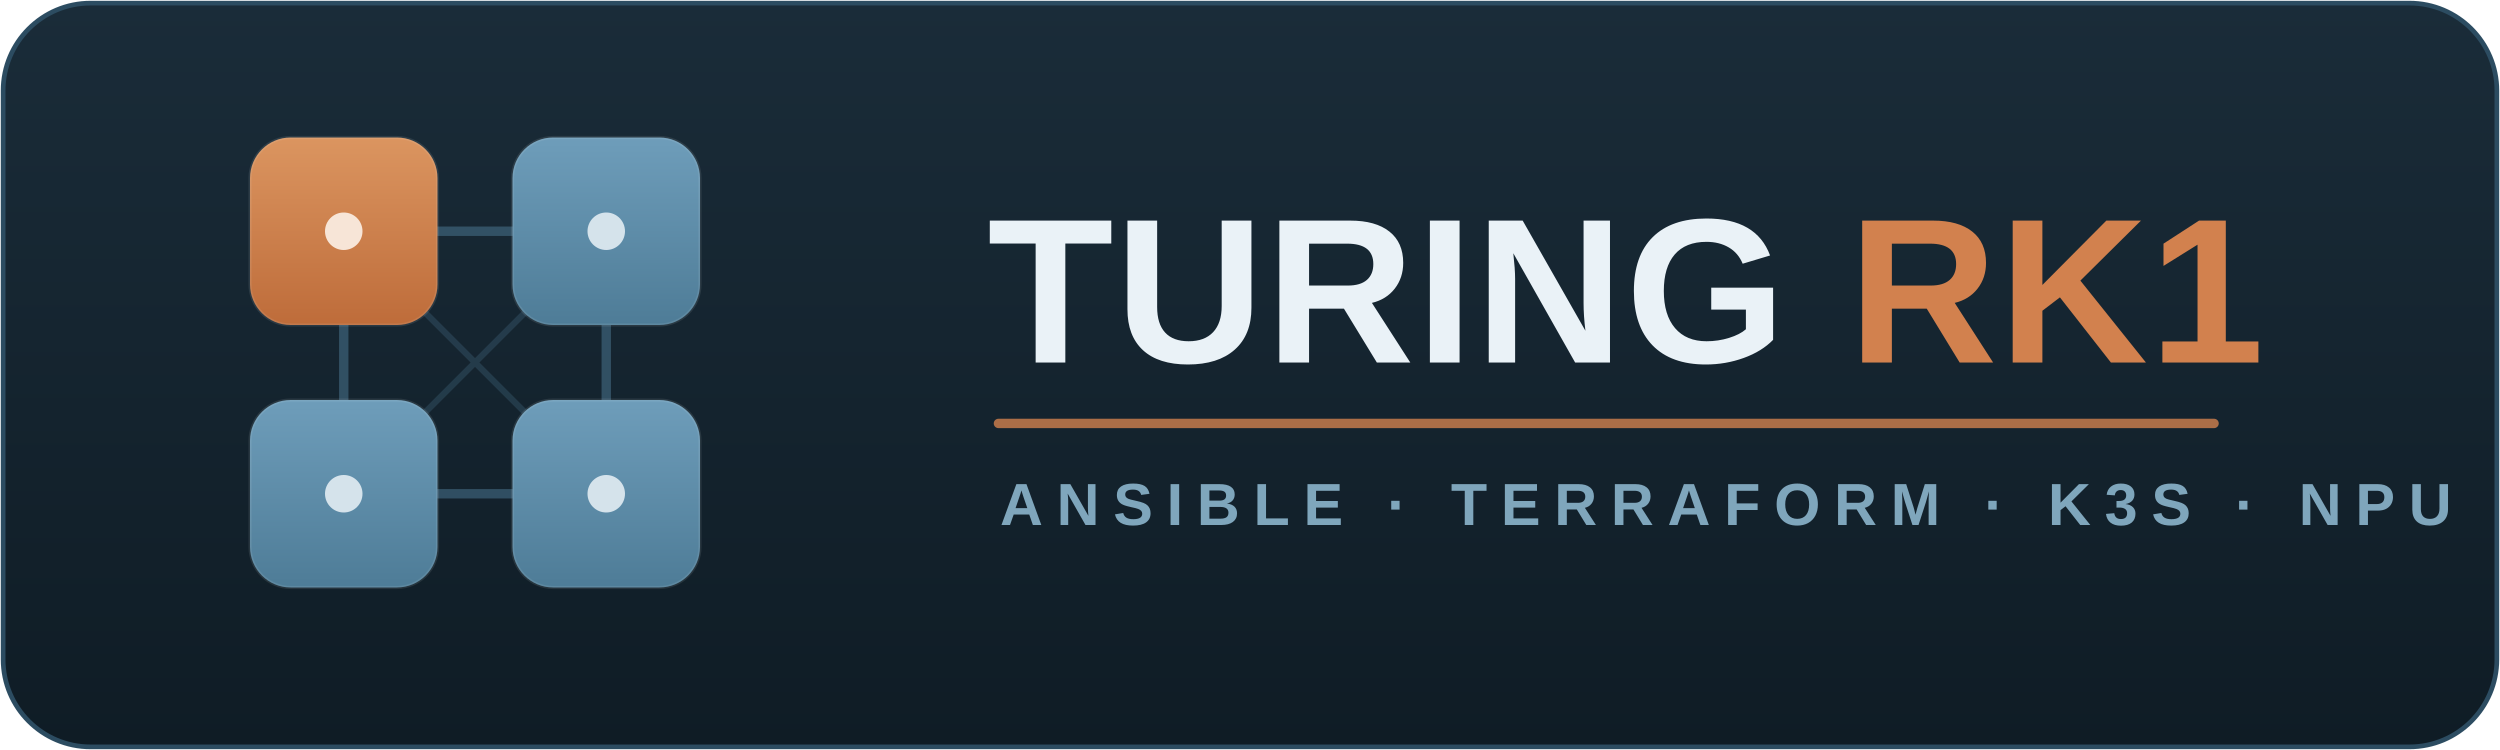
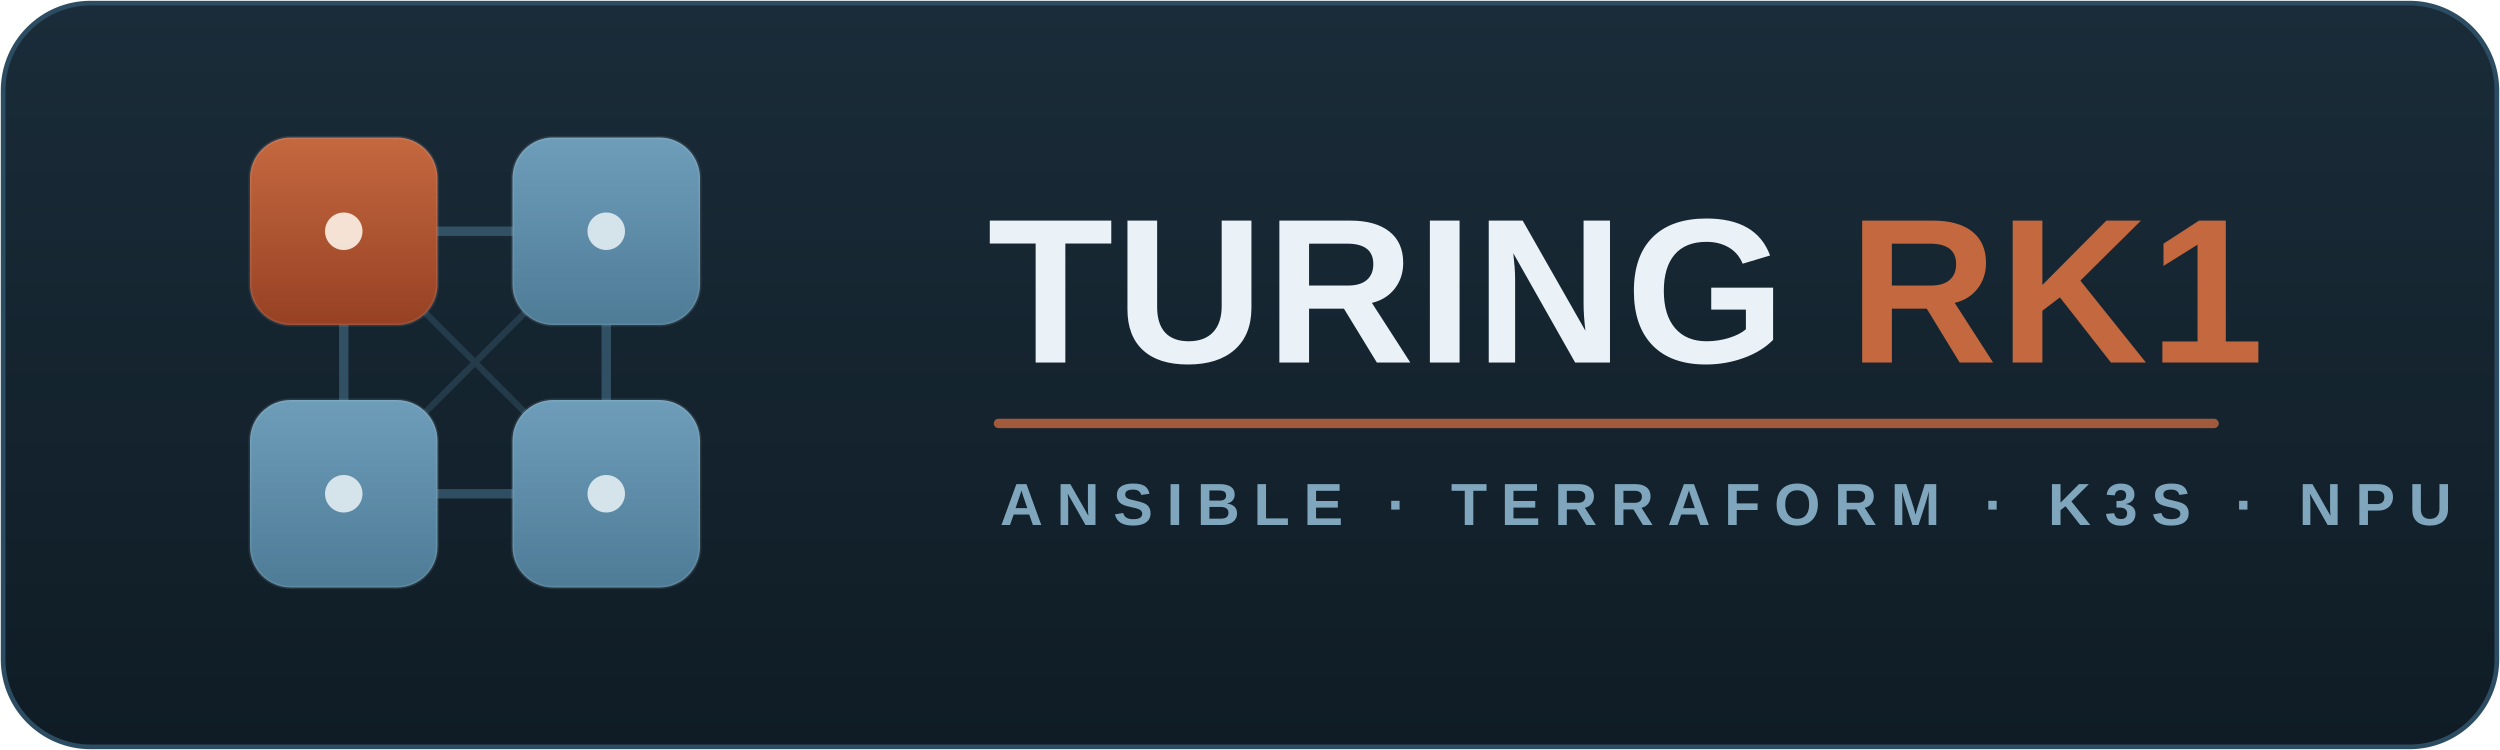
<svg xmlns="http://www.w3.org/2000/svg" viewBox="0 0 800 240" width="800" height="240" role="img" aria-label="Turing RK1 Ansible Cluster">
  <defs>
    <linearGradient id="bg" x1="0" y1="0" x2="0" y2="1">
      <stop offset="0" stop-color="#1A2C39" />
      <stop offset="1" stop-color="#0F1C25" />
    </linearGradient>
    <linearGradient id="node" x1="0" y1="0" x2="0" y2="1">
      <stop offset="0" stop-color="#6E9DBA" />
      <stop offset="1" stop-color="#4E7C97" />
    </linearGradient>
    <linearGradient id="cp" x1="0" y1="0" x2="0" y2="1">
-       <stop offset="0" stop-color="#DB9560" />
-       <stop offset="1" stop-color="#BE6C3A" />
+       <stop offset="0" stop-color="#C4683F" />
+       <stop offset="1" stop-color="#974124" />
    </linearGradient>
  </defs>
  <rect x="1" y="1" width="798" height="238" rx="28" fill="url(#bg)" stroke="#2C4C61" stroke-width="1.5" />
  <g transform="translate(80,44)">
    <g stroke="#4E7C97" fill="none" stroke-linecap="round">
      <g opacity="0.5" stroke-width="3">
        <line x1="30" y1="30" x2="114" y2="30" />
        <line x1="30" y1="114" x2="114" y2="114" />
        <line x1="30" y1="30" x2="30" y2="114" />
        <line x1="114" y1="30" x2="114" y2="114" />
      </g>
      <g opacity="0.26" stroke-width="2">
        <line x1="30" y1="30" x2="114" y2="114" />
        <line x1="114" y1="30" x2="30" y2="114" />
      </g>
    </g>
    <g stroke="#EAF2F7" stroke-opacity="0.10" stroke-width="1">
      <rect x="0" y="0" width="60" height="60" rx="13" fill="url(#cp)" />
      <rect x="84" y="0" width="60" height="60" rx="13" fill="url(#node)" />
      <rect x="0" y="84" width="60" height="60" rx="13" fill="url(#node)" />
      <rect x="84" y="84" width="60" height="60" rx="13" fill="url(#node)" />
    </g>
    <g>
      <circle cx="30" cy="30" r="6" fill="#FBEEE3" opacity="0.92" />
      <circle cx="114" cy="30" r="6" fill="#EAF2F7" opacity="0.85" />
      <circle cx="30" cy="114" r="6" fill="#EAF2F7" opacity="0.85" />
      <circle cx="114" cy="114" r="6" fill="#EAF2F7" opacity="0.85" />
    </g>
  </g>
  <g font-family="'Segoe UI','SF Pro Display',system-ui,-apple-system,'Helvetica Neue',Arial,sans-serif">
-     <text x="316" y="116" font-size="66" font-weight="800" letter-spacing="0.5" fill="#EAF2F7">TURING<tspan fill="#D2814E" dx="20">RK1</tspan>
+     <text x="316" y="116" font-size="66" font-weight="800" letter-spacing="0.5" fill="#EAF2F7">TURING<tspan fill="#C4683F" dx="20">RK1</tspan>
    </text>
-     <rect x="318" y="134" width="392" height="3" rx="1.5" fill="#D2814E" opacity="0.8" />
+     <rect x="318" y="134" width="392" height="3" rx="1.5" fill="#C4683F" opacity="0.8" />
    <text x="320" y="168" font-size="19" font-weight="600" letter-spacing="4.4" fill="#7FA6BC">ANSIBLE · TERRAFORM · K3S · NPU</text>
  </g>
</svg>
